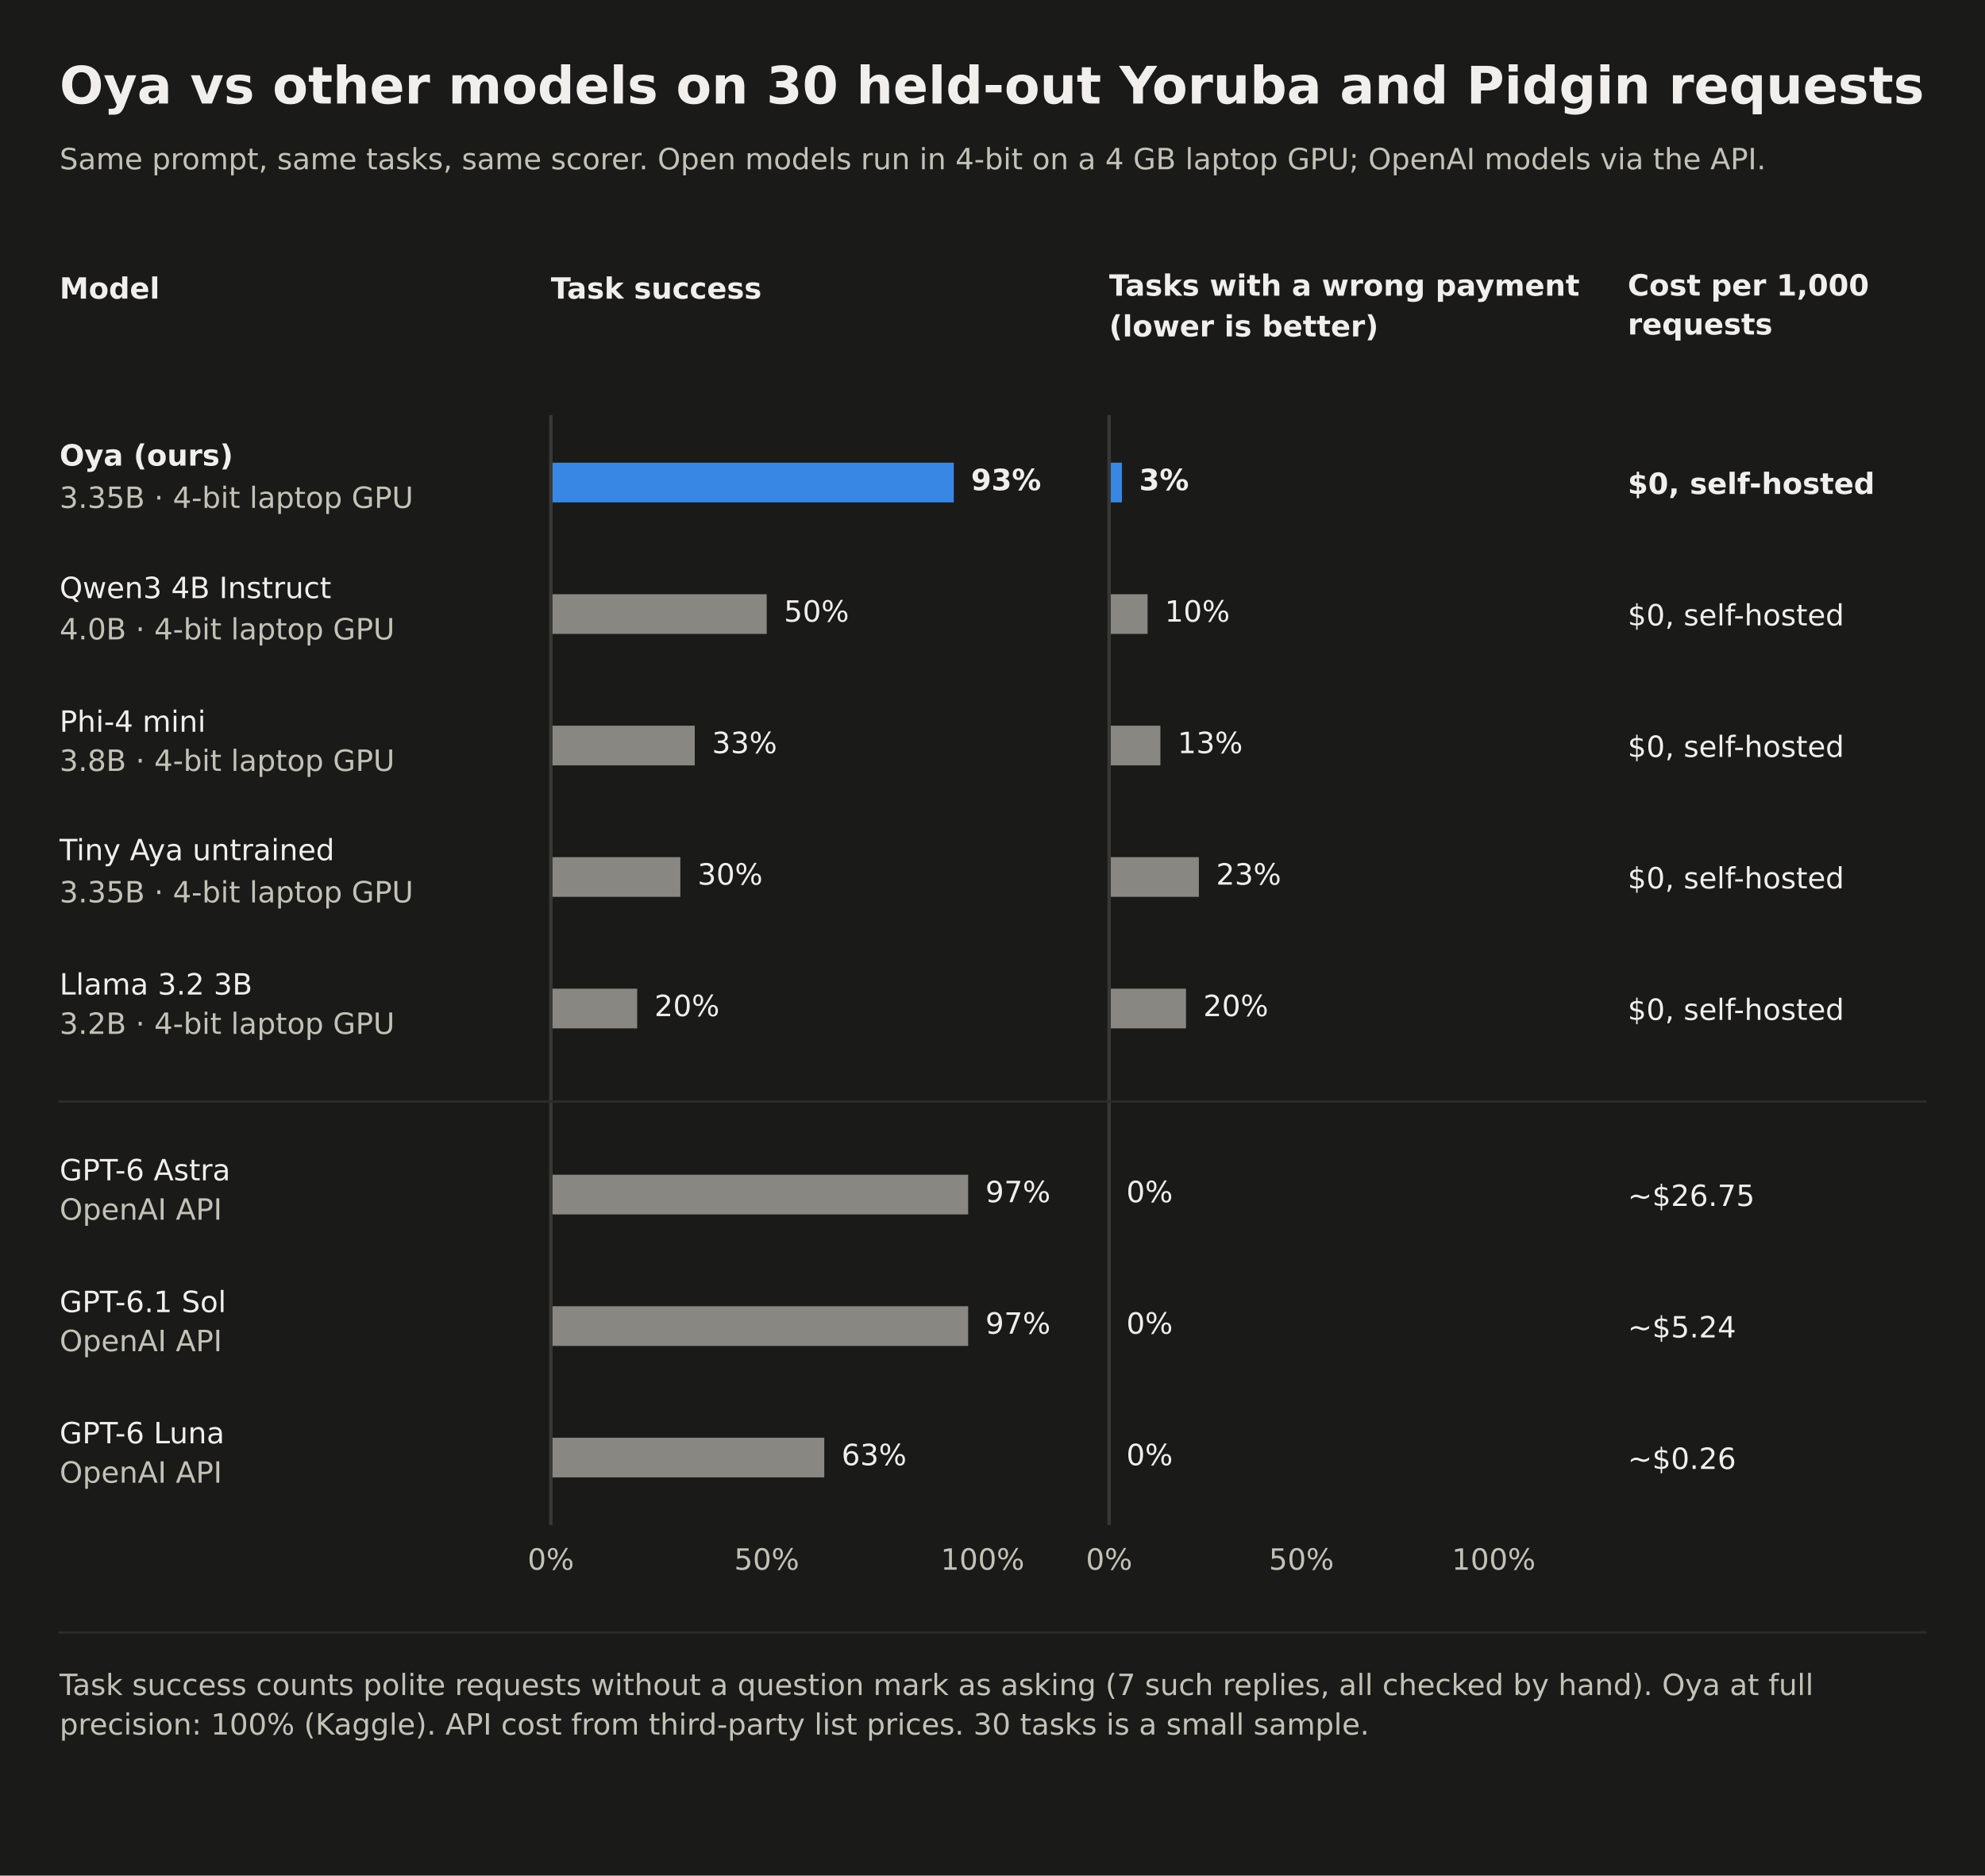
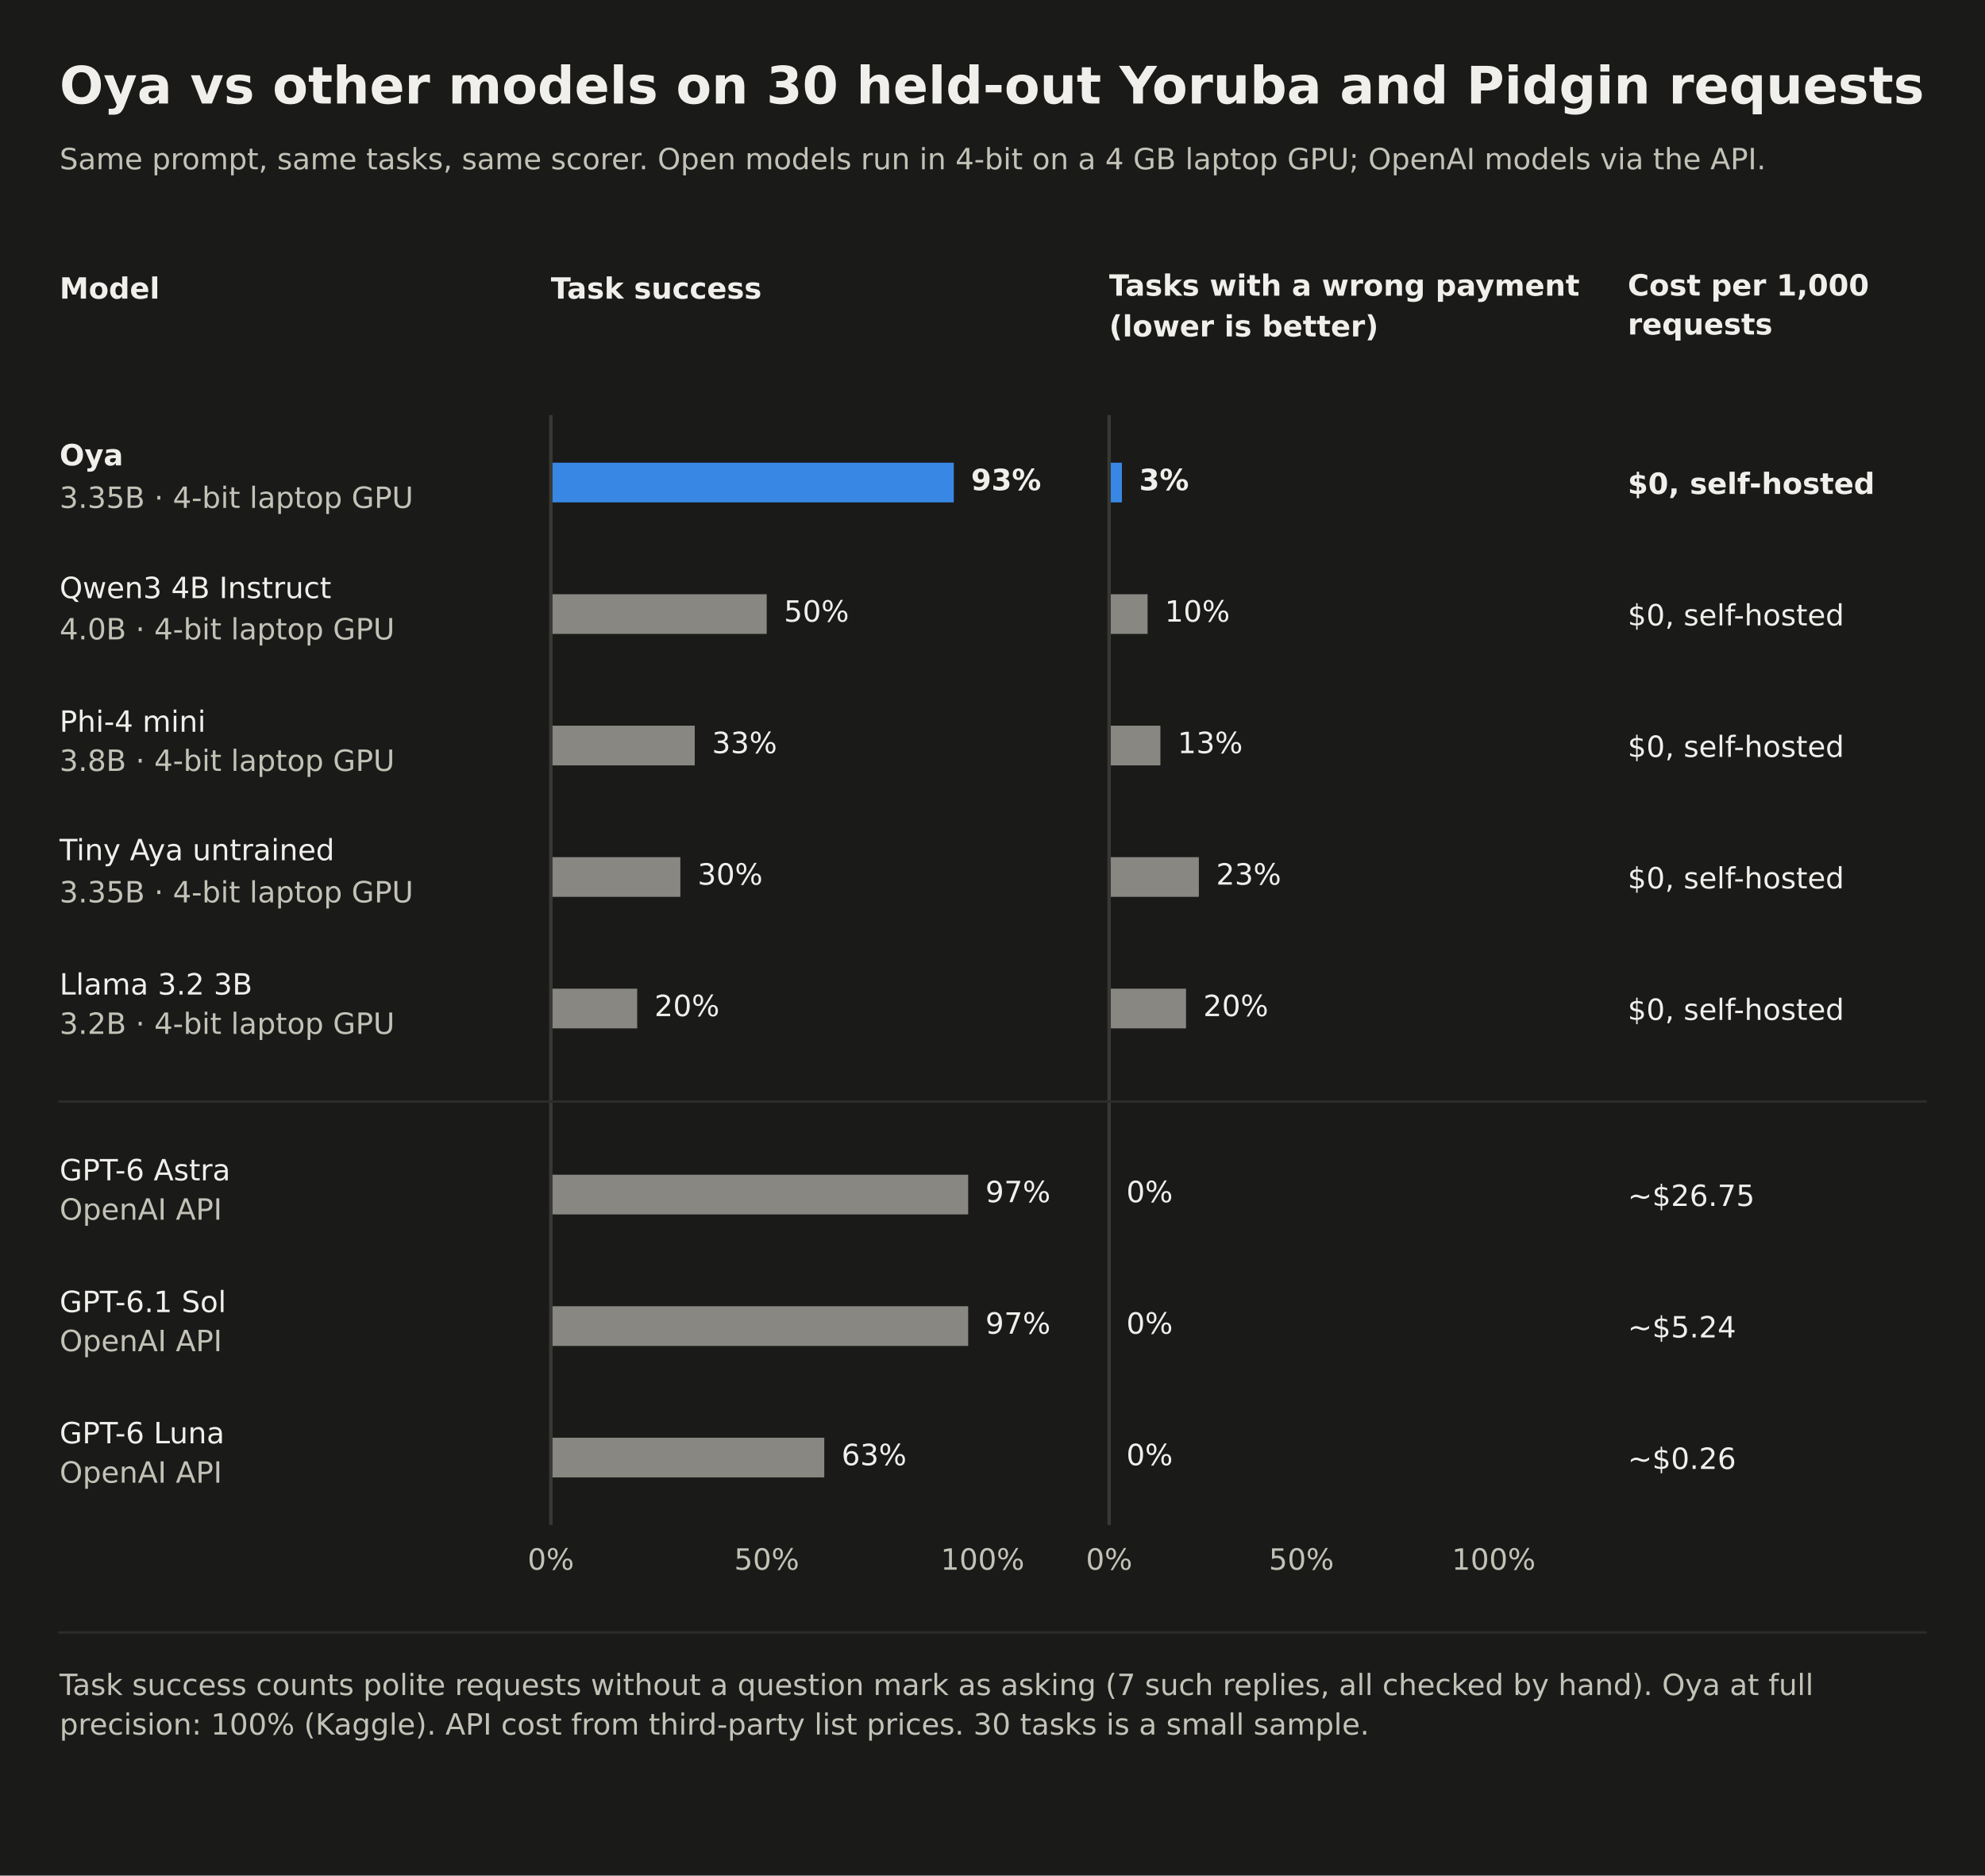
<svg xmlns="http://www.w3.org/2000/svg" width="576pt" height="544.32pt" viewBox="0 0 576 544.32" version="1.1">
  <defs>
    <style type="text/css">*{stroke-linejoin: round; stroke-linecap: butt}</style>
  </defs>
  <g id="figure_1">
    <g id="patch_1">
      <path d="M 0 544.32  L 576 544.32  L 576 0  L 0 0  z " style="fill: #1a1a19" />
    </g>
    <g id="axes_1">
      <g id="patch_2">
        <path d="M 159.84 442.08  L 285.12 442.08  L 285.12 120.96  L 159.84 120.96  z " style="fill: #1a1a19" />
      </g>
      <g id="matplotlib.axis_1">
        <g id="xtick_1">
          <g id="line2d_1" />
          <g id="text_1">
            <text style="font-size: 8.5px; font-family: 'DejaVu Sans'; text-anchor: middle; fill: #c3c2b7" x="159.84" y="455.538" transform="rotate(-0 159.84 455.538)">0%</text>
          </g>
        </g>
        <g id="xtick_2">
          <g id="line2d_2" />
          <g id="text_2">
            <text style="font-size: 8.5px; font-family: 'DejaVu Sans'; text-anchor: middle; fill: #c3c2b7" x="222.48" y="455.538" transform="rotate(-0 222.48 455.538)">50%</text>
          </g>
        </g>
        <g id="xtick_3">
          <g id="line2d_3" />
          <g id="text_3">
            <text style="font-size: 8.5px; font-family: 'DejaVu Sans'; text-anchor: middle; fill: #c3c2b7" x="285.12" y="455.538" transform="rotate(-0 285.12 455.538)">100%</text>
          </g>
        </g>
      </g>
      <g id="matplotlib.axis_2" />
      <g id="patch_3">
-         <path d="M 159.84 134.28  L 276.768 134.28  L 276.768 145.8  L 159.84 145.8  z " clip-path="url(#pf86a885b8a)" style="fill: #3987e5" />
+         <path d="M 159.84 134.28  L 276.768 134.28  L 276.768 145.8  L 159.84 145.8  z " clip-path="url(#p529f5c0569)" style="fill: #3987e5" />
      </g>
      <g id="patch_4">
-         <path d="M 159.84 172.44  L 222.48 172.44  L 222.48 183.96  L 159.84 183.96  z " clip-path="url(#pf86a885b8a)" style="fill: #898781" />
+         <path d="M 159.84 172.44  L 222.48 172.44  L 222.48 183.96  L 159.84 183.96  z " clip-path="url(#p529f5c0569)" style="fill: #898781" />
      </g>
      <g id="patch_5">
-         <path d="M 159.84 210.6  L 201.6 210.6  L 201.6 222.12  L 159.84 222.12  z " clip-path="url(#pf86a885b8a)" style="fill: #898781" />
+         <path d="M 159.84 210.6  L 201.6 210.6  L 201.6 222.12  L 159.84 222.12  z " clip-path="url(#p529f5c0569)" style="fill: #898781" />
      </g>
      <g id="patch_6">
-         <path d="M 159.84 248.76  L 197.424 248.76  L 197.424 260.28  L 159.84 260.28  z " clip-path="url(#pf86a885b8a)" style="fill: #898781" />
+         <path d="M 159.84 248.76  L 197.424 248.76  L 197.424 260.28  L 159.84 260.28  z " clip-path="url(#p529f5c0569)" style="fill: #898781" />
      </g>
      <g id="patch_7">
-         <path d="M 159.84 286.92  L 184.896 286.92  L 184.896 298.44  L 159.84 298.44  z " clip-path="url(#pf86a885b8a)" style="fill: #898781" />
+         <path d="M 159.84 286.92  L 184.896 286.92  L 184.896 298.44  L 159.84 298.44  z " clip-path="url(#p529f5c0569)" style="fill: #898781" />
      </g>
      <g id="patch_8">
-         <path d="M 159.84 340.92  L 280.944 340.92  L 280.944 352.44  L 159.84 352.44  z " clip-path="url(#pf86a885b8a)" style="fill: #898781" />
+         <path d="M 159.84 340.92  L 280.944 340.92  L 280.944 352.44  L 159.84 352.44  z " clip-path="url(#p529f5c0569)" style="fill: #898781" />
      </g>
      <g id="patch_9">
-         <path d="M 159.84 379.08  L 280.944 379.08  L 280.944 390.6  L 159.84 390.6  z " clip-path="url(#pf86a885b8a)" style="fill: #898781" />
+         <path d="M 159.84 379.08  L 280.944 379.08  L 280.944 390.6  L 159.84 390.6  z " clip-path="url(#p529f5c0569)" style="fill: #898781" />
      </g>
      <g id="patch_10">
-         <path d="M 159.84 417.24  L 239.184 417.24  L 239.184 428.76  L 159.84 428.76  z " clip-path="url(#pf86a885b8a)" style="fill: #898781" />
+         <path d="M 159.84 417.24  L 239.184 417.24  L 239.184 428.76  L 159.84 428.76  z " clip-path="url(#p529f5c0569)" style="fill: #898781" />
      </g>
      <g id="line2d_4">
        <path d="M 159.84 442.08  L 159.84 120.96  " style="fill: none; stroke: #383835; stroke-linecap: square" />
      </g>
      <g id="text_4">
        <text style="font-weight: 700; font-size: 8.5px; font-family: 'DejaVu Sans'; text-anchor: start; fill: #f0efec" x="281.768" y="142.248" transform="rotate(-0 281.768 142.248)">93%</text>
      </g>
      <g id="text_5">
        <text style="font-size: 8.5px; font-family: 'DejaVu Sans'; text-anchor: start; fill: #f0efec" x="227.48" y="180.408" transform="rotate(-0 227.48 180.408)">50%</text>
      </g>
      <g id="text_6">
        <text style="font-size: 8.5px; font-family: 'DejaVu Sans'; text-anchor: start; fill: #f0efec" x="206.6" y="218.568" transform="rotate(-0 206.6 218.568)">33%</text>
      </g>
      <g id="text_7">
        <text style="font-size: 8.5px; font-family: 'DejaVu Sans'; text-anchor: start; fill: #f0efec" x="202.424" y="256.728" transform="rotate(-0 202.424 256.728)">30%</text>
      </g>
      <g id="text_8">
        <text style="font-size: 8.5px; font-family: 'DejaVu Sans'; text-anchor: start; fill: #f0efec" x="189.896" y="294.888" transform="rotate(-0 189.896 294.888)">20%</text>
      </g>
      <g id="text_9">
        <text style="font-size: 8.5px; font-family: 'DejaVu Sans'; text-anchor: start; fill: #f0efec" x="285.944" y="348.888" transform="rotate(-0 285.944 348.888)">97%</text>
      </g>
      <g id="text_10">
        <text style="font-size: 8.5px; font-family: 'DejaVu Sans'; text-anchor: start; fill: #f0efec" x="285.944" y="387.048" transform="rotate(-0 285.944 387.048)">97%</text>
      </g>
      <g id="text_11">
        <text style="font-size: 8.5px; font-family: 'DejaVu Sans'; text-anchor: start; fill: #f0efec" x="244.184" y="425.208" transform="rotate(-0 244.184 425.208)">63%</text>
      </g>
    </g>
    <g id="axes_2">
      <g id="patch_11">
        <path d="M 321.84 442.08  L 433.44 442.08  L 433.44 120.96  L 321.84 120.96  z " style="fill: #1a1a19" />
      </g>
      <g id="matplotlib.axis_3">
        <g id="xtick_4">
          <g id="line2d_5" />
          <g id="text_12">
            <text style="font-size: 8.5px; font-family: 'DejaVu Sans'; text-anchor: middle; fill: #c3c2b7" x="321.84" y="455.538" transform="rotate(-0 321.84 455.538)">0%</text>
          </g>
        </g>
        <g id="xtick_5">
          <g id="line2d_6" />
          <g id="text_13">
            <text style="font-size: 8.5px; font-family: 'DejaVu Sans'; text-anchor: middle; fill: #c3c2b7" x="377.64" y="455.538" transform="rotate(-0 377.64 455.538)">50%</text>
          </g>
        </g>
        <g id="xtick_6">
          <g id="line2d_7" />
          <g id="text_14">
            <text style="font-size: 8.5px; font-family: 'DejaVu Sans'; text-anchor: middle; fill: #c3c2b7" x="433.44" y="455.538" transform="rotate(-0 433.44 455.538)">100%</text>
          </g>
        </g>
      </g>
      <g id="matplotlib.axis_4" />
      <g id="patch_12">
-         <path d="M 321.84 134.28  L 325.56 134.28  L 325.56 145.8  L 321.84 145.8  z " clip-path="url(#pf0cf2000c2)" style="fill: #3987e5" />
+         <path d="M 321.84 134.28  L 325.56 134.28  L 325.56 145.8  L 321.84 145.8  z " clip-path="url(#pa88d499f6d)" style="fill: #3987e5" />
      </g>
      <g id="patch_13">
-         <path d="M 321.84 172.44  L 333 172.44  L 333 183.96  L 321.84 183.96  z " clip-path="url(#pf0cf2000c2)" style="fill: #898781" />
+         <path d="M 321.84 172.44  L 333 172.44  L 333 183.96  L 321.84 183.96  z " clip-path="url(#pa88d499f6d)" style="fill: #898781" />
      </g>
      <g id="patch_14">
-         <path d="M 321.84 210.6  L 336.72 210.6  L 336.72 222.12  L 321.84 222.12  z " clip-path="url(#pf0cf2000c2)" style="fill: #898781" />
+         <path d="M 321.84 210.6  L 336.72 210.6  L 336.72 222.12  L 321.84 222.12  z " clip-path="url(#pa88d499f6d)" style="fill: #898781" />
      </g>
      <g id="patch_15">
-         <path d="M 321.84 248.76  L 347.88 248.76  L 347.88 260.28  L 321.84 260.28  z " clip-path="url(#pf0cf2000c2)" style="fill: #898781" />
+         <path d="M 321.84 248.76  L 347.88 248.76  L 347.88 260.28  L 321.84 260.28  z " clip-path="url(#pa88d499f6d)" style="fill: #898781" />
      </g>
      <g id="patch_16">
-         <path d="M 321.84 286.92  L 344.16 286.92  L 344.16 298.44  L 321.84 298.44  z " clip-path="url(#pf0cf2000c2)" style="fill: #898781" />
+         <path d="M 321.84 286.92  L 344.16 286.92  L 344.16 298.44  L 321.84 298.44  z " clip-path="url(#pa88d499f6d)" style="fill: #898781" />
      </g>
      <g id="patch_17">
-         <path d="M 321.84 340.92  L 321.84 340.92  L 321.84 352.44  L 321.84 352.44  z " clip-path="url(#pf0cf2000c2)" style="fill: #898781" />
+         <path d="M 321.84 340.92  L 321.84 340.92  L 321.84 352.44  L 321.84 352.44  z " clip-path="url(#pa88d499f6d)" style="fill: #898781" />
      </g>
      <g id="patch_18">
-         <path d="M 321.84 379.08  L 321.84 379.08  L 321.84 390.6  L 321.84 390.6  z " clip-path="url(#pf0cf2000c2)" style="fill: #898781" />
+         <path d="M 321.84 379.08  L 321.84 379.08  L 321.84 390.6  L 321.84 390.6  z " clip-path="url(#pa88d499f6d)" style="fill: #898781" />
      </g>
      <g id="patch_19">
-         <path d="M 321.84 417.24  L 321.84 417.24  L 321.84 428.76  L 321.84 428.76  z " clip-path="url(#pf0cf2000c2)" style="fill: #898781" />
+         <path d="M 321.84 417.24  L 321.84 417.24  L 321.84 428.76  L 321.84 428.76  z " clip-path="url(#pa88d499f6d)" style="fill: #898781" />
      </g>
      <g id="line2d_8">
        <path d="M 321.84 442.08  L 321.84 120.96  " style="fill: none; stroke: #383835; stroke-linecap: square" />
      </g>
      <g id="text_15">
        <text style="font-weight: 700; font-size: 8.5px; font-family: 'DejaVu Sans'; text-anchor: start; fill: #f0efec" x="330.56" y="142.248" transform="rotate(-0 330.56 142.248)">3%</text>
      </g>
      <g id="text_16">
        <text style="font-size: 8.5px; font-family: 'DejaVu Sans'; text-anchor: start; fill: #f0efec" x="338" y="180.408" transform="rotate(-0 338 180.408)">10%</text>
      </g>
      <g id="text_17">
        <text style="font-size: 8.5px; font-family: 'DejaVu Sans'; text-anchor: start; fill: #f0efec" x="341.72" y="218.568" transform="rotate(-0 341.72 218.568)">13%</text>
      </g>
      <g id="text_18">
        <text style="font-size: 8.5px; font-family: 'DejaVu Sans'; text-anchor: start; fill: #f0efec" x="352.88" y="256.728" transform="rotate(-0 352.88 256.728)">23%</text>
      </g>
      <g id="text_19">
        <text style="font-size: 8.5px; font-family: 'DejaVu Sans'; text-anchor: start; fill: #f0efec" x="349.16" y="294.888" transform="rotate(-0 349.16 294.888)">20%</text>
      </g>
      <g id="text_20">
        <text style="font-size: 8.5px; font-family: 'DejaVu Sans'; text-anchor: start; fill: #f0efec" x="326.84" y="348.888" transform="rotate(-0 326.84 348.888)">0%</text>
      </g>
      <g id="text_21">
        <text style="font-size: 8.5px; font-family: 'DejaVu Sans'; text-anchor: start; fill: #f0efec" x="326.84" y="387.048" transform="rotate(-0 326.84 387.048)">0%</text>
      </g>
      <g id="text_22">
        <text style="font-size: 8.5px; font-family: 'DejaVu Sans'; text-anchor: start; fill: #f0efec" x="326.84" y="425.208" transform="rotate(-0 326.84 425.208)">0%</text>
      </g>
    </g>
    <g id="line2d_9">
      <path d="M 17.28 319.68  L 558.72 319.68  " style="fill: none; stroke: #2c2c2a; stroke-width: 0.7; stroke-linecap: square" />
    </g>
    <g id="line2d_10">
      <path d="M 17.28 473.76  L 558.72 473.76  " style="fill: none; stroke: #2c2c2a; stroke-width: 0.7; stroke-linecap: square" />
    </g>
    <g id="text_23">
      <text style="font-weight: 700; font-size: 15px; font-family: 'DejaVu Sans'; text-anchor: start; fill: #f0efec" x="17.28" y="30.045" transform="rotate(-0 17.28 30.04547)">Oya vs other models on 30 held-out Yoruba and Pidgin requests</text>
    </g>
    <g id="text_24">
      <text style="font-size: 8.5px; font-family: 'DejaVu Sans'; text-anchor: start; fill: #c3c2b7" x="17.28" y="49.123" transform="rotate(-0 17.28 49.12297)">Same prompt, same tasks, same scorer. Open models run in 4-bit on a 4 GB laptop GPU; OpenAI models via the API.</text>
    </g>
    <g id="text_25">
      <text style="font-weight: 700; font-size: 8.5px; font-family: 'DejaVu Sans'; text-anchor: start; fill: #f0efec" x="17.28" y="86.666" transform="rotate(-0 17.28 86.66641)">Model</text>
    </g>
    <g id="text_26">
      <text style="font-weight: 700; font-size: 8.5px; font-family: 'DejaVu Sans'; text-anchor: start; fill: #f0efec" x="159.84" y="86.666" transform="rotate(-0 159.84 86.66641)">Task success</text>
    </g>
    <g id="text_27">
      <text style="font-weight: 700; font-size: 8.5px; font-family: 'DejaVu Sans'; fill: #f0efec" transform="translate(321.84 85.80977)">Tasks with a wrong payment</text>
      <text style="font-weight: 700; font-size: 8.5px; font-family: 'DejaVu Sans'; fill: #f0efec" transform="translate(321.84 97.64137)">(lower is better)</text>
    </g>
    <g id="text_28">
      <text style="font-weight: 700; font-size: 8.5px; font-family: 'DejaVu Sans'; fill: #f0efec" transform="translate(472.32 85.76793)">Cost per 1,000</text>
      <text style="font-weight: 700; font-size: 8.5px; font-family: 'DejaVu Sans'; fill: #f0efec" transform="translate(472.32 97.07293)">requests</text>
    </g>
    <g id="text_29">
-       <text style="font-weight: 700; font-size: 8.5px; font-family: 'DejaVu Sans'; text-anchor: start; fill: #f0efec" x="17.28" y="135.125" transform="rotate(-0 17.28 135.1251)">Oya (ours)</text>
+       <text style="font-weight: 700; font-size: 8.5px; font-family: 'DejaVu Sans'; text-anchor: start; fill: #f0efec" x="17.28" y="135.055" transform="rotate(-0 17.28 135.0547)">Oya</text>
    </g>
    <g id="text_30">
      <text style="font-size: 8.5px; font-family: 'DejaVu Sans'; text-anchor: start; fill: #c3c2b7" x="17.28" y="147.403" transform="rotate(-0 17.28 147.403)">3.35B · 4-bit laptop GPU</text>
    </g>
    <g id="text_31">
      <text style="font-weight: 700; font-size: 8.5px; font-family: 'DejaVu Sans'; text-anchor: start; fill: #f0efec" x="472.32" y="143.342" transform="rotate(-0 472.32 143.342)">$0, self-hosted</text>
    </g>
    <g id="text_32">
      <text style="font-size: 8.5px; font-family: 'DejaVu Sans'; text-anchor: start; fill: #f0efec" x="17.28" y="173.584" transform="rotate(-0 17.28 173.5839)">Qwen3 4B Instruct</text>
    </g>
    <g id="text_33">
      <text style="font-size: 8.5px; font-family: 'DejaVu Sans'; text-anchor: start; fill: #c3c2b7" x="17.28" y="185.563" transform="rotate(-0 17.28 185.563)">4.0B · 4-bit laptop GPU</text>
    </g>
    <g id="text_34">
      <text style="font-size: 8.5px; font-family: 'DejaVu Sans'; text-anchor: start; fill: #f0efec" x="472.32" y="181.502" transform="rotate(-0 472.32 181.502)">$0, self-hosted</text>
    </g>
    <g id="text_35">
      <text style="font-size: 8.5px; font-family: 'DejaVu Sans'; text-anchor: start; fill: #f0efec" x="17.28" y="212.367" transform="rotate(-0 17.28 212.3668)">Phi-4 mini</text>
    </g>
    <g id="text_36">
      <text style="font-size: 8.5px; font-family: 'DejaVu Sans'; text-anchor: start; fill: #c3c2b7" x="17.28" y="223.723" transform="rotate(-0 17.28 223.723)">3.8B · 4-bit laptop GPU</text>
    </g>
    <g id="text_37">
      <text style="font-size: 8.5px; font-family: 'DejaVu Sans'; text-anchor: start; fill: #f0efec" x="472.32" y="219.662" transform="rotate(-0 472.32 219.662)">$0, self-hosted</text>
    </g>
    <g id="text_38">
      <text style="font-size: 8.5px; font-family: 'DejaVu Sans'; text-anchor: start; fill: #f0efec" x="17.28" y="249.643" transform="rotate(-0 17.28 249.643)">Tiny Aya untrained</text>
    </g>
    <g id="text_39">
      <text style="font-size: 8.5px; font-family: 'DejaVu Sans'; text-anchor: start; fill: #c3c2b7" x="17.28" y="261.883" transform="rotate(-0 17.28 261.883)">3.35B · 4-bit laptop GPU</text>
    </g>
    <g id="text_40">
      <text style="font-size: 8.5px; font-family: 'DejaVu Sans'; text-anchor: start; fill: #f0efec" x="472.32" y="257.822" transform="rotate(-0 472.32 257.822)">$0, self-hosted</text>
    </g>
    <g id="text_41">
      <text style="font-size: 8.5px; font-family: 'DejaVu Sans'; text-anchor: start; fill: #f0efec" x="17.28" y="288.626" transform="rotate(-0 17.28 288.6264)">Llama 3.2 3B</text>
    </g>
    <g id="text_42">
      <text style="font-size: 8.5px; font-family: 'DejaVu Sans'; text-anchor: start; fill: #c3c2b7" x="17.28" y="300.043" transform="rotate(-0 17.28 300.043)">3.2B · 4-bit laptop GPU</text>
    </g>
    <g id="text_43">
      <text style="font-size: 8.5px; font-family: 'DejaVu Sans'; text-anchor: start; fill: #f0efec" x="472.32" y="295.982" transform="rotate(-0 472.32 295.982)">$0, self-hosted</text>
    </g>
    <g id="text_44">
      <text style="font-size: 8.5px; font-family: 'DejaVu Sans'; text-anchor: start; fill: #f0efec" x="17.28" y="342.551" transform="rotate(-0 17.28 342.5514)">GPT-6 Astra</text>
    </g>
    <g id="text_45">
      <text style="font-size: 8.5px; font-family: 'DejaVu Sans'; text-anchor: start; fill: #c3c2b7" x="17.28" y="353.968" transform="rotate(-0 17.28 353.9679)">OpenAI API</text>
    </g>
    <g id="text_46">
      <text style="font-size: 8.5px; font-family: 'DejaVu Sans'; text-anchor: start; fill: #f0efec" x="472.32" y="349.982" transform="rotate(-0 472.32 349.982)">~$26.75</text>
    </g>
    <g id="text_47">
      <text style="font-size: 8.5px; font-family: 'DejaVu Sans'; text-anchor: start; fill: #f0efec" x="17.28" y="380.786" transform="rotate(-0 17.28 380.7864)">GPT-6.1 Sol</text>
    </g>
    <g id="text_48">
      <text style="font-size: 8.5px; font-family: 'DejaVu Sans'; text-anchor: start; fill: #c3c2b7" x="17.28" y="392.128" transform="rotate(-0 17.28 392.1279)">OpenAI API</text>
    </g>
    <g id="text_49">
      <text style="font-size: 8.5px; font-family: 'DejaVu Sans'; text-anchor: start; fill: #f0efec" x="472.32" y="388.142" transform="rotate(-0 472.32 388.142)">~$5.24</text>
    </g>
    <g id="text_50">
      <text style="font-size: 8.5px; font-family: 'DejaVu Sans'; text-anchor: start; fill: #f0efec" x="17.28" y="418.871" transform="rotate(-0 17.28 418.8714)">GPT-6 Luna</text>
    </g>
    <g id="text_51">
      <text style="font-size: 8.5px; font-family: 'DejaVu Sans'; text-anchor: start; fill: #c3c2b7" x="17.28" y="430.288" transform="rotate(-0 17.28 430.2879)">OpenAI API</text>
    </g>
    <g id="text_52">
      <text style="font-size: 8.5px; font-family: 'DejaVu Sans'; text-anchor: start; fill: #f0efec" x="472.32" y="426.302" transform="rotate(-0 472.32 426.302)">~$0.26</text>
    </g>
    <g id="text_53">
      <text style="font-size: 8.5px; font-family: 'DejaVu Sans'; fill: #c3c2b7" transform="translate(17.28 491.923)">Task success counts polite requests without a question mark as asking (7 such replies, all checked by hand). Oya at full</text>
      <text style="font-size: 8.5px; font-family: 'DejaVu Sans'; fill: #c3c2b7" transform="translate(17.28 503.398)">precision: 100% (Kaggle). API cost from third-party list prices. 30 tasks is a small sample.</text>
    </g>
  </g>
  <defs>
-     <clipPath id="pf86a885b8a">
+     <clipPath id="p529f5c0569">
      <rect x="159.84" y="120.96" width="125.28" height="321.12" />
    </clipPath>
-     <clipPath id="pf0cf2000c2">
+     <clipPath id="pa88d499f6d">
      <rect x="321.84" y="120.96" width="111.6" height="321.12" />
    </clipPath>
  </defs>
</svg>
